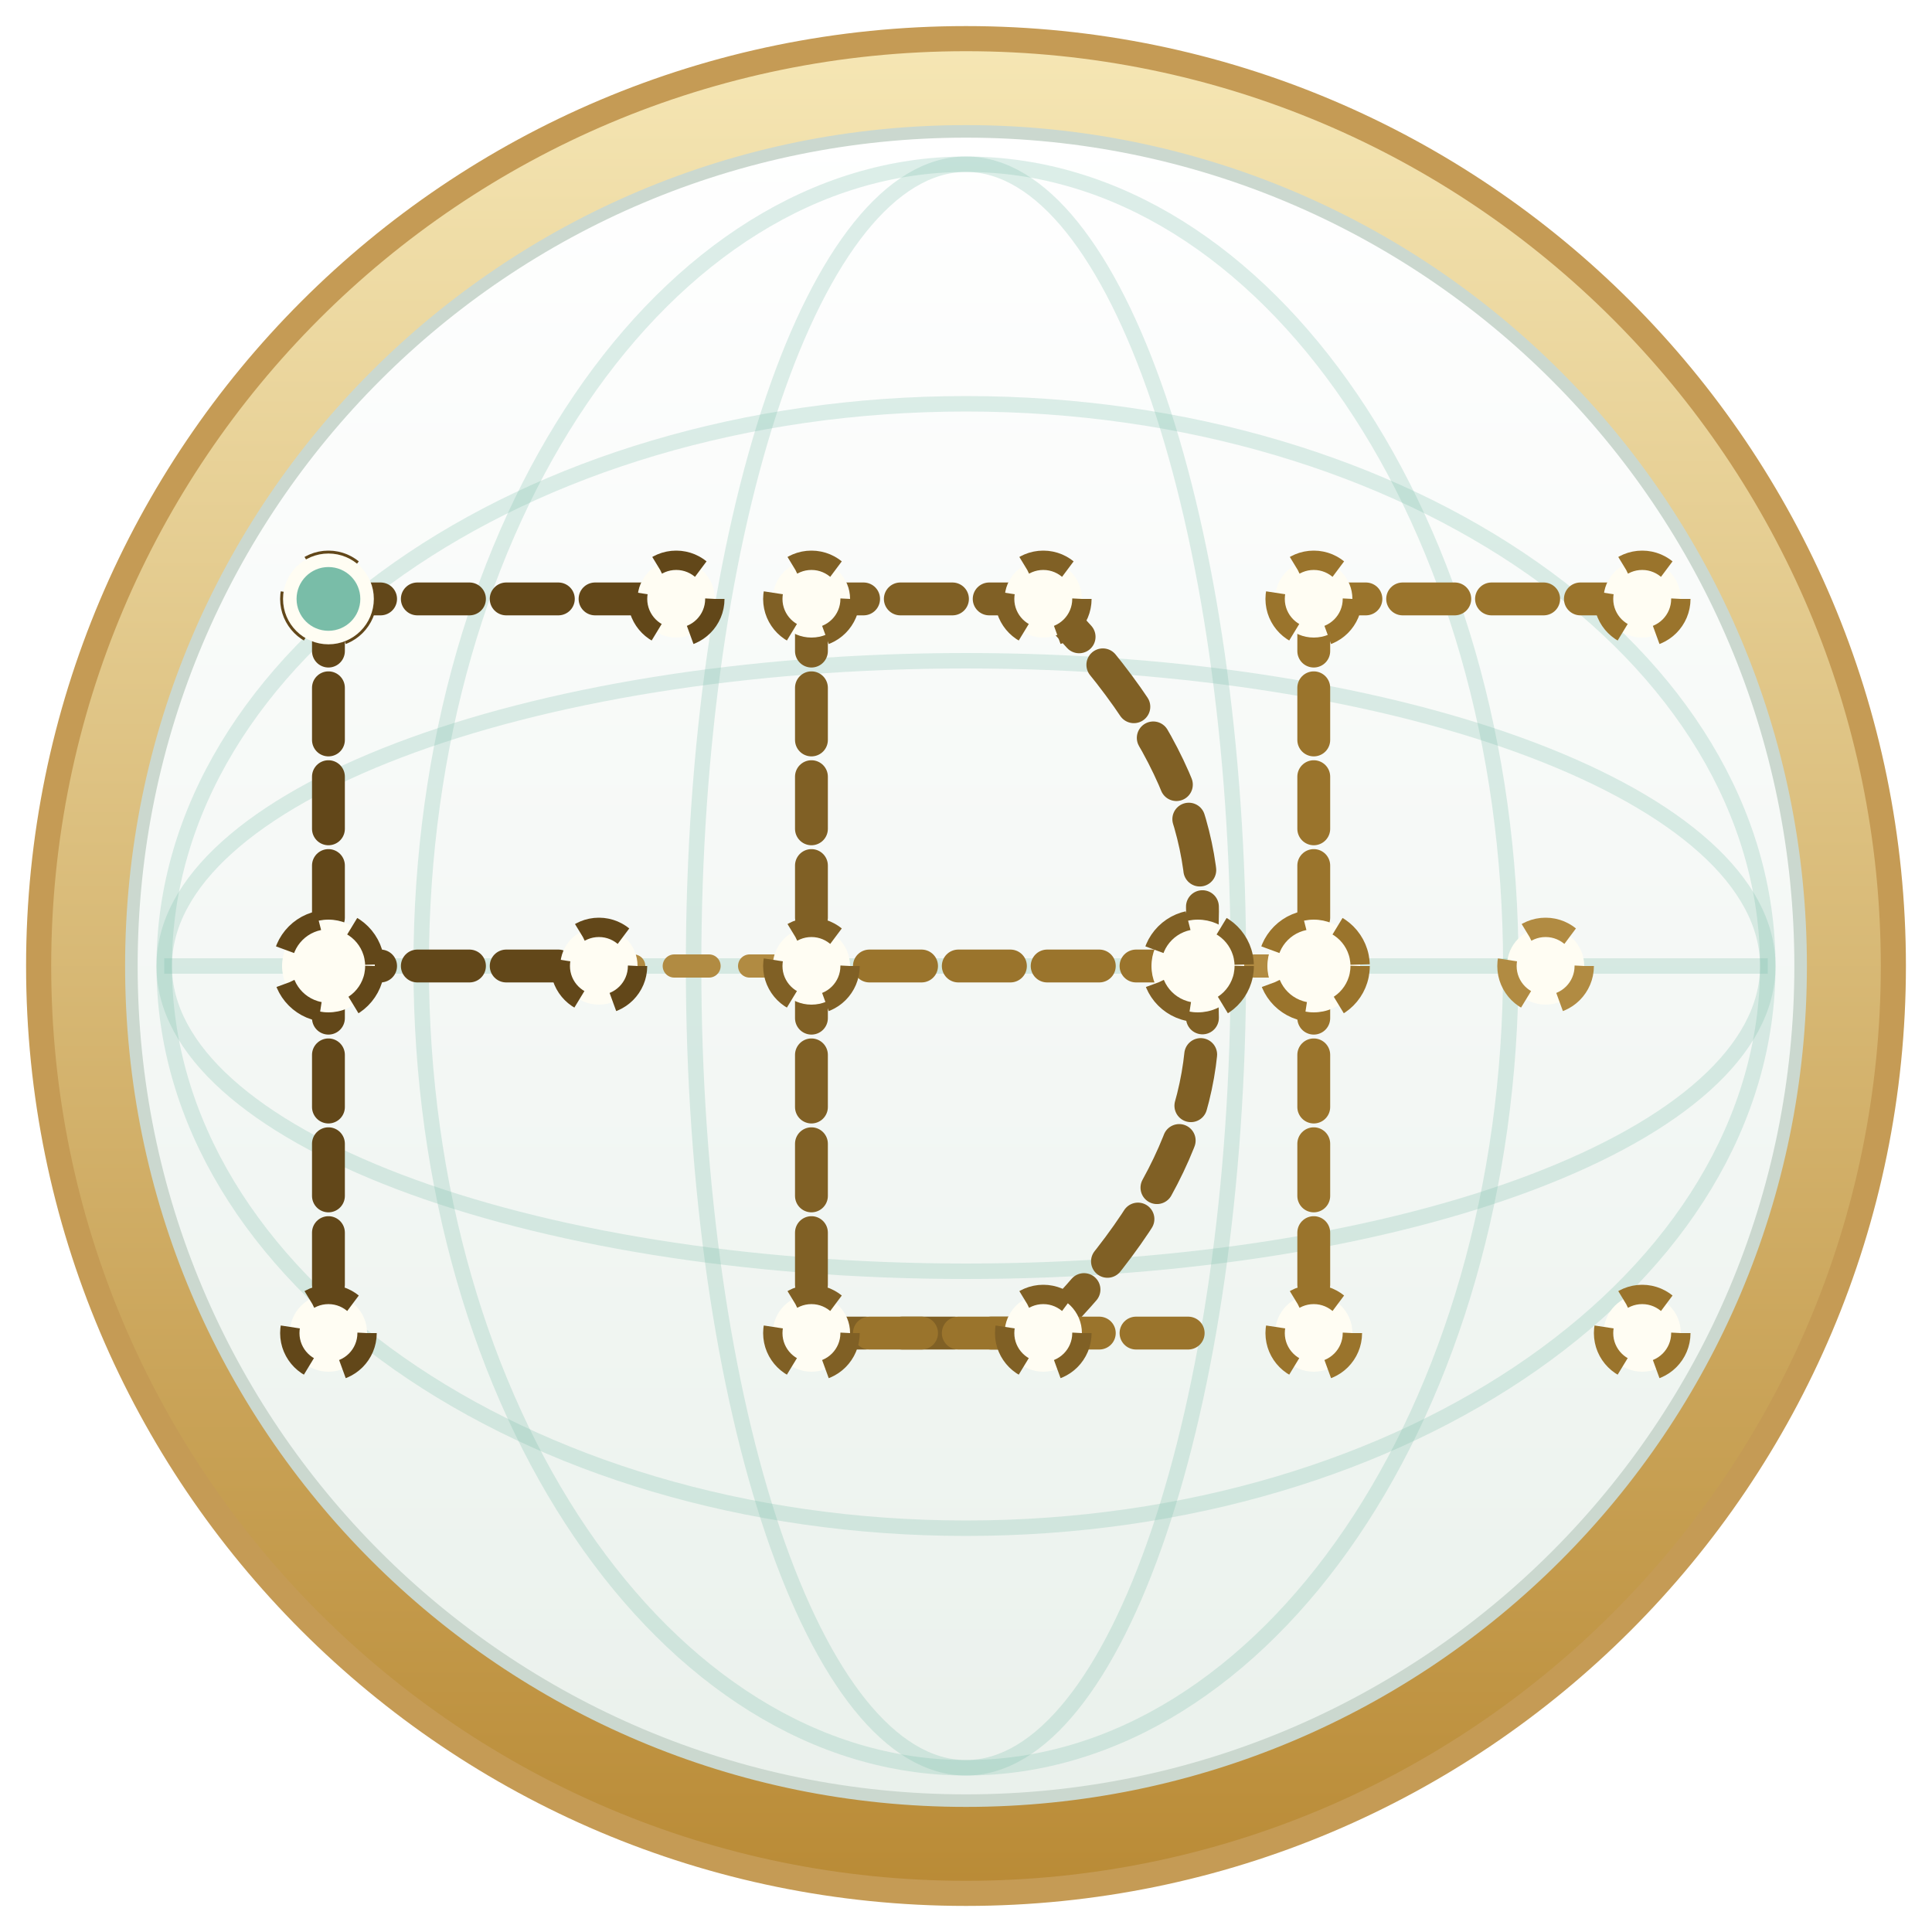
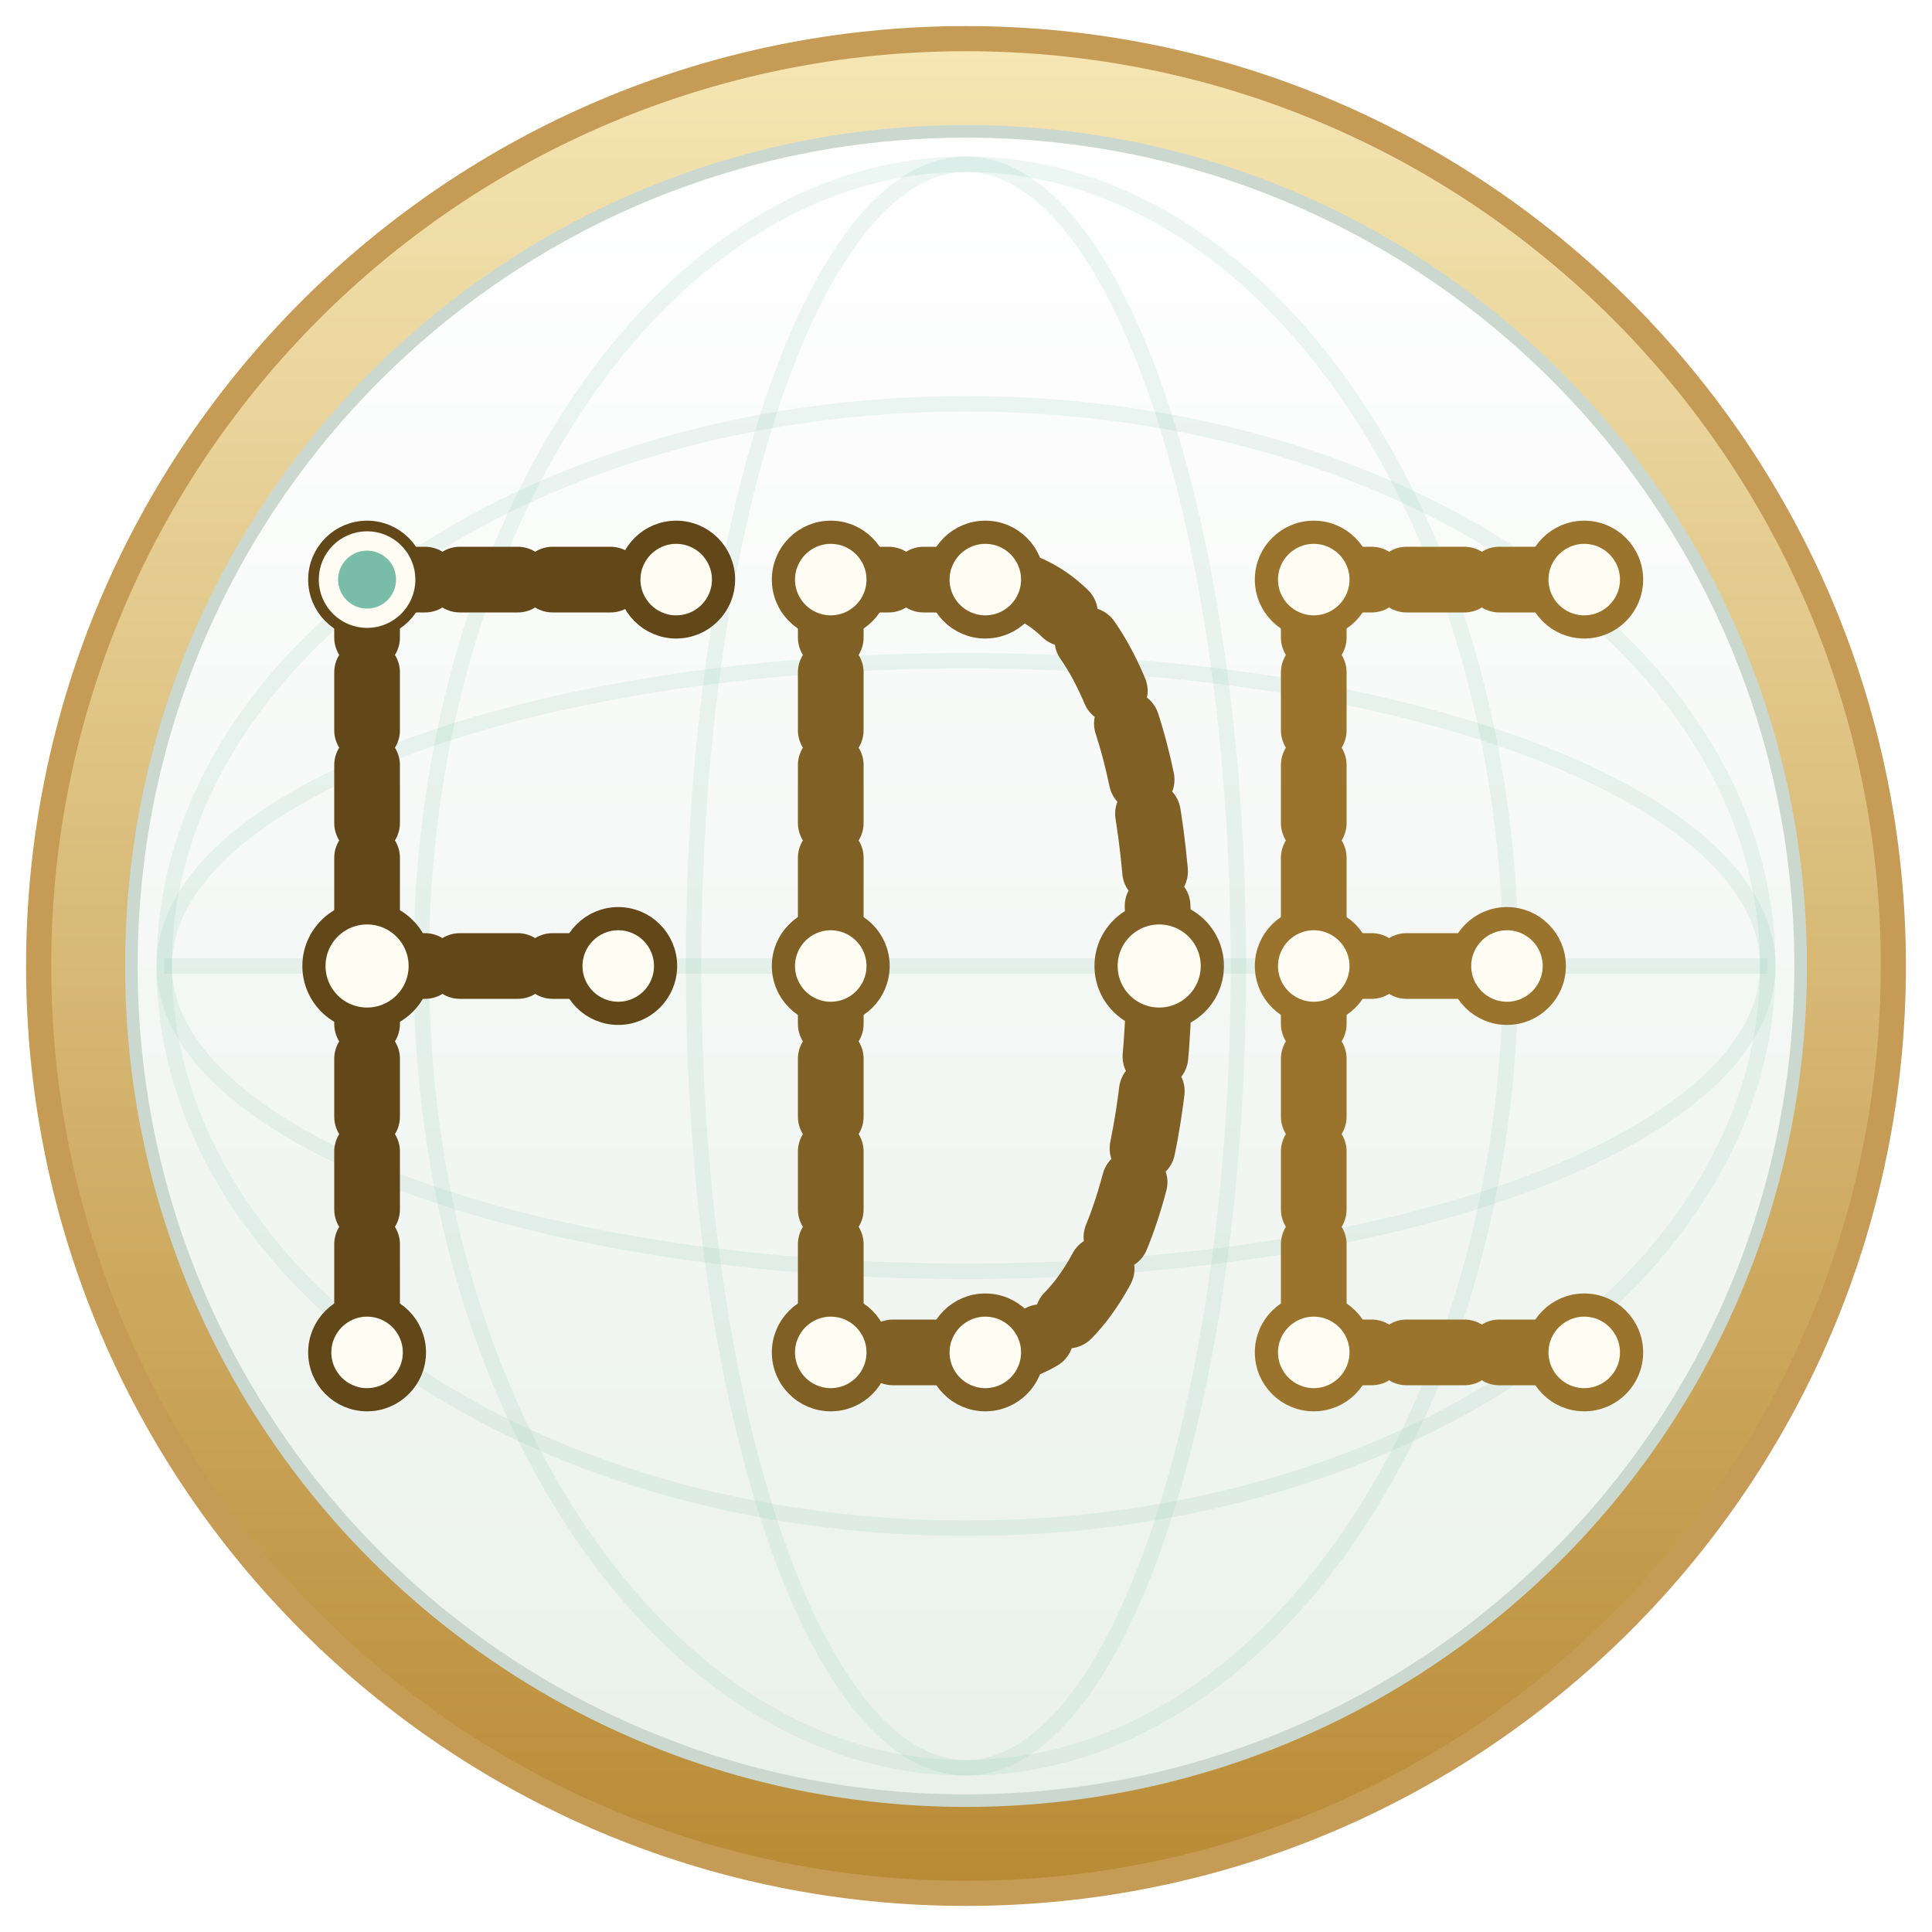
<svg xmlns="http://www.w3.org/2000/svg" viewBox="0 0 100 100" role="img" aria-labelledby="title">
  <defs>
    <linearGradient id="rim" x1="0" y1="0" x2="0" y2="1">
      <stop stop-color="#f6e7b5" />
      <stop offset="1" stop-color="#b98a35" />
+     </linearGradient>
+     <linearGradient id="inner-rim" x1="0" y1="0" x2="0" y2="1">
+       <stop stop-color="#fff3c9" />
+       <stop offset="1" stop-color="#d7bd75" />
    </linearGradient>
    <linearGradient id="globe" x1="0" y1="0" x2="0" y2="1">
      <stop stop-color="#fff" />
      <stop offset="1" stop-color="#eaf1ec" />
    </linearGradient>
    <clipPath id="globe-clip">
      <circle cx="50" cy="50" r="42.6" />
    </clipPath>
  </defs>
  <circle cx="50" cy="50" r="48" fill="url(#rim)" stroke="#c59b55" stroke-width="1.3" />
  <circle cx="50" cy="50" r="43.2" fill="url(#globe)" stroke="#cbd8cf" stroke-width=".65" />
-   <g clip-path="url(#globe-clip)" fill="none" stroke="#79bda8" stroke-opacity=".25" stroke-width=".8">
+   <g clip-path="url(#globe-clip)" fill="none" stroke="#79bda8" stroke-opacity=".13" stroke-width=".8">
    <ellipse cx="50" cy="50" rx="14.1" ry="41.5" />
    <ellipse cx="50" cy="50" rx="28.2" ry="41.5" />
    <ellipse cx="50" cy="50" rx="41.5" ry="15.8" />
    <ellipse cx="50" cy="50" rx="41.5" ry="29.1" />
    <path d="M8.5 50h83" />
  </g>
-   <g fill="none" stroke-linecap="round" stroke-linejoin="round" stroke-dasharray="2.7 1.9" stroke-width="1.7">
-     <g stroke="#624719">
-       <path d="M17 31v19m0 0v19m0-38h18m-18 19h14" />
+   <g clip-path="url(#globe-clip)">
+     <g fill="none" stroke-linecap="round" stroke-linejoin="round" stroke-dasharray="3 1.8" stroke-width="3.4">
+       <g stroke="#624719">
+         <path d="M19 30v20m0 0v20m0-40h16m-16 20h13" />
+       </g>
+       <g stroke="#806025">
+         <path d="M43 30v20m0 0v20m0-40h8c6 0 9 9 9 20s-3 20-9 20h-8" />
+       </g>
+       <g stroke="#9a742c">
+         <path d="M68 30v20m0 0v20m0-40h14m-14 20h10m-10 20h14" />
+       </g>
    </g>
-     <g stroke="#806025">
-       <path d="M42 31v19m0 0v19m0-38h12m0 0c7 7 9 13 8 19m0 0c1 6-1 12-8 19m0 0H42" />
+     <g fill="#fffdf3" stroke-width="1.2">
+       <g stroke="#624719">
+         <circle cx="19" cy="30" r="2.45" />
+         <circle cx="19" cy="50" r="2.75" />
+         <circle cx="19" cy="70" r="2.45" />
+         <circle cx="35" cy="30" r="2.45" />
+         <circle cx="32" cy="50" r="2.45" />
+       </g>
+       <g stroke="#806025">
+         <circle cx="43" cy="30" r="2.45" />
+         <circle cx="43" cy="50" r="2.45" />
+         <circle cx="43" cy="70" r="2.45" />
+         <circle cx="51" cy="30" r="2.45" />
+         <circle cx="60" cy="50" r="2.75" />
+         <circle cx="51" cy="70" r="2.45" />
+       </g>
+       <g stroke="#9a742c">
+         <circle cx="68" cy="30" r="2.45" />
+         <circle cx="68" cy="50" r="2.45" />
+         <circle cx="68" cy="70" r="2.45" />
+         <circle cx="82" cy="30" r="2.45" />
+         <circle cx="78" cy="50" r="2.45" />
+         <circle cx="82" cy="70" r="2.45" />
+       </g>
    </g>
-     <g stroke="#9a742c">
-       <path d="M68 31v19m0 0v19m0-38h17m-40 19h17m-17 19h17" />
-     </g>
+     <circle cx="19" cy="30" r="2" fill="#79bda8" stroke="#fffdf3" stroke-width="1" />
  </g>
-   <g fill="none" stroke="#b18b42" stroke-width="1.2" stroke-linecap="round" stroke-dasharray="1.8 2.1">
-     <path d="M31 50h11m19 0h7" />
-   </g>
-   <g fill="#fffdf3" stroke-width="1" stroke-dasharray="2.4 1.8">
-     <g stroke="#624719">
-       <circle cx="17" cy="31" r="2" />
-       <circle cx="17" cy="50" r="2.4" />
-       <circle cx="17" cy="69" r="2" />
-       <circle cx="35" cy="31" r="2" />
-       <circle cx="31" cy="50" r="2" />
-     </g>
-     <g stroke="#806025">
-       <circle cx="42" cy="31" r="2" />
-       <circle cx="42" cy="50" r="2" />
-       <circle cx="42" cy="69" r="2" />
-       <circle cx="54" cy="31" r="2" />
-       <circle cx="62" cy="50" r="2.4" />
-       <circle cx="54" cy="69" r="2" />
-     </g>
-     <g stroke="#9a742c">
-       <circle cx="68" cy="31" r="2" />
-       <circle cx="68" cy="50" r="2.4" />
-       <circle cx="68" cy="69" r="2" />
-       <circle cx="85" cy="31" r="2" />
-       <circle cx="80" cy="50" r="2" stroke="#b18b42" />
-       <circle cx="85" cy="69" r="2" />
-     </g>
-   </g>
-   <circle cx="17" cy="31" r="2" fill="#79bda8" stroke="#fffdf3" stroke-width=".7" />
</svg>
